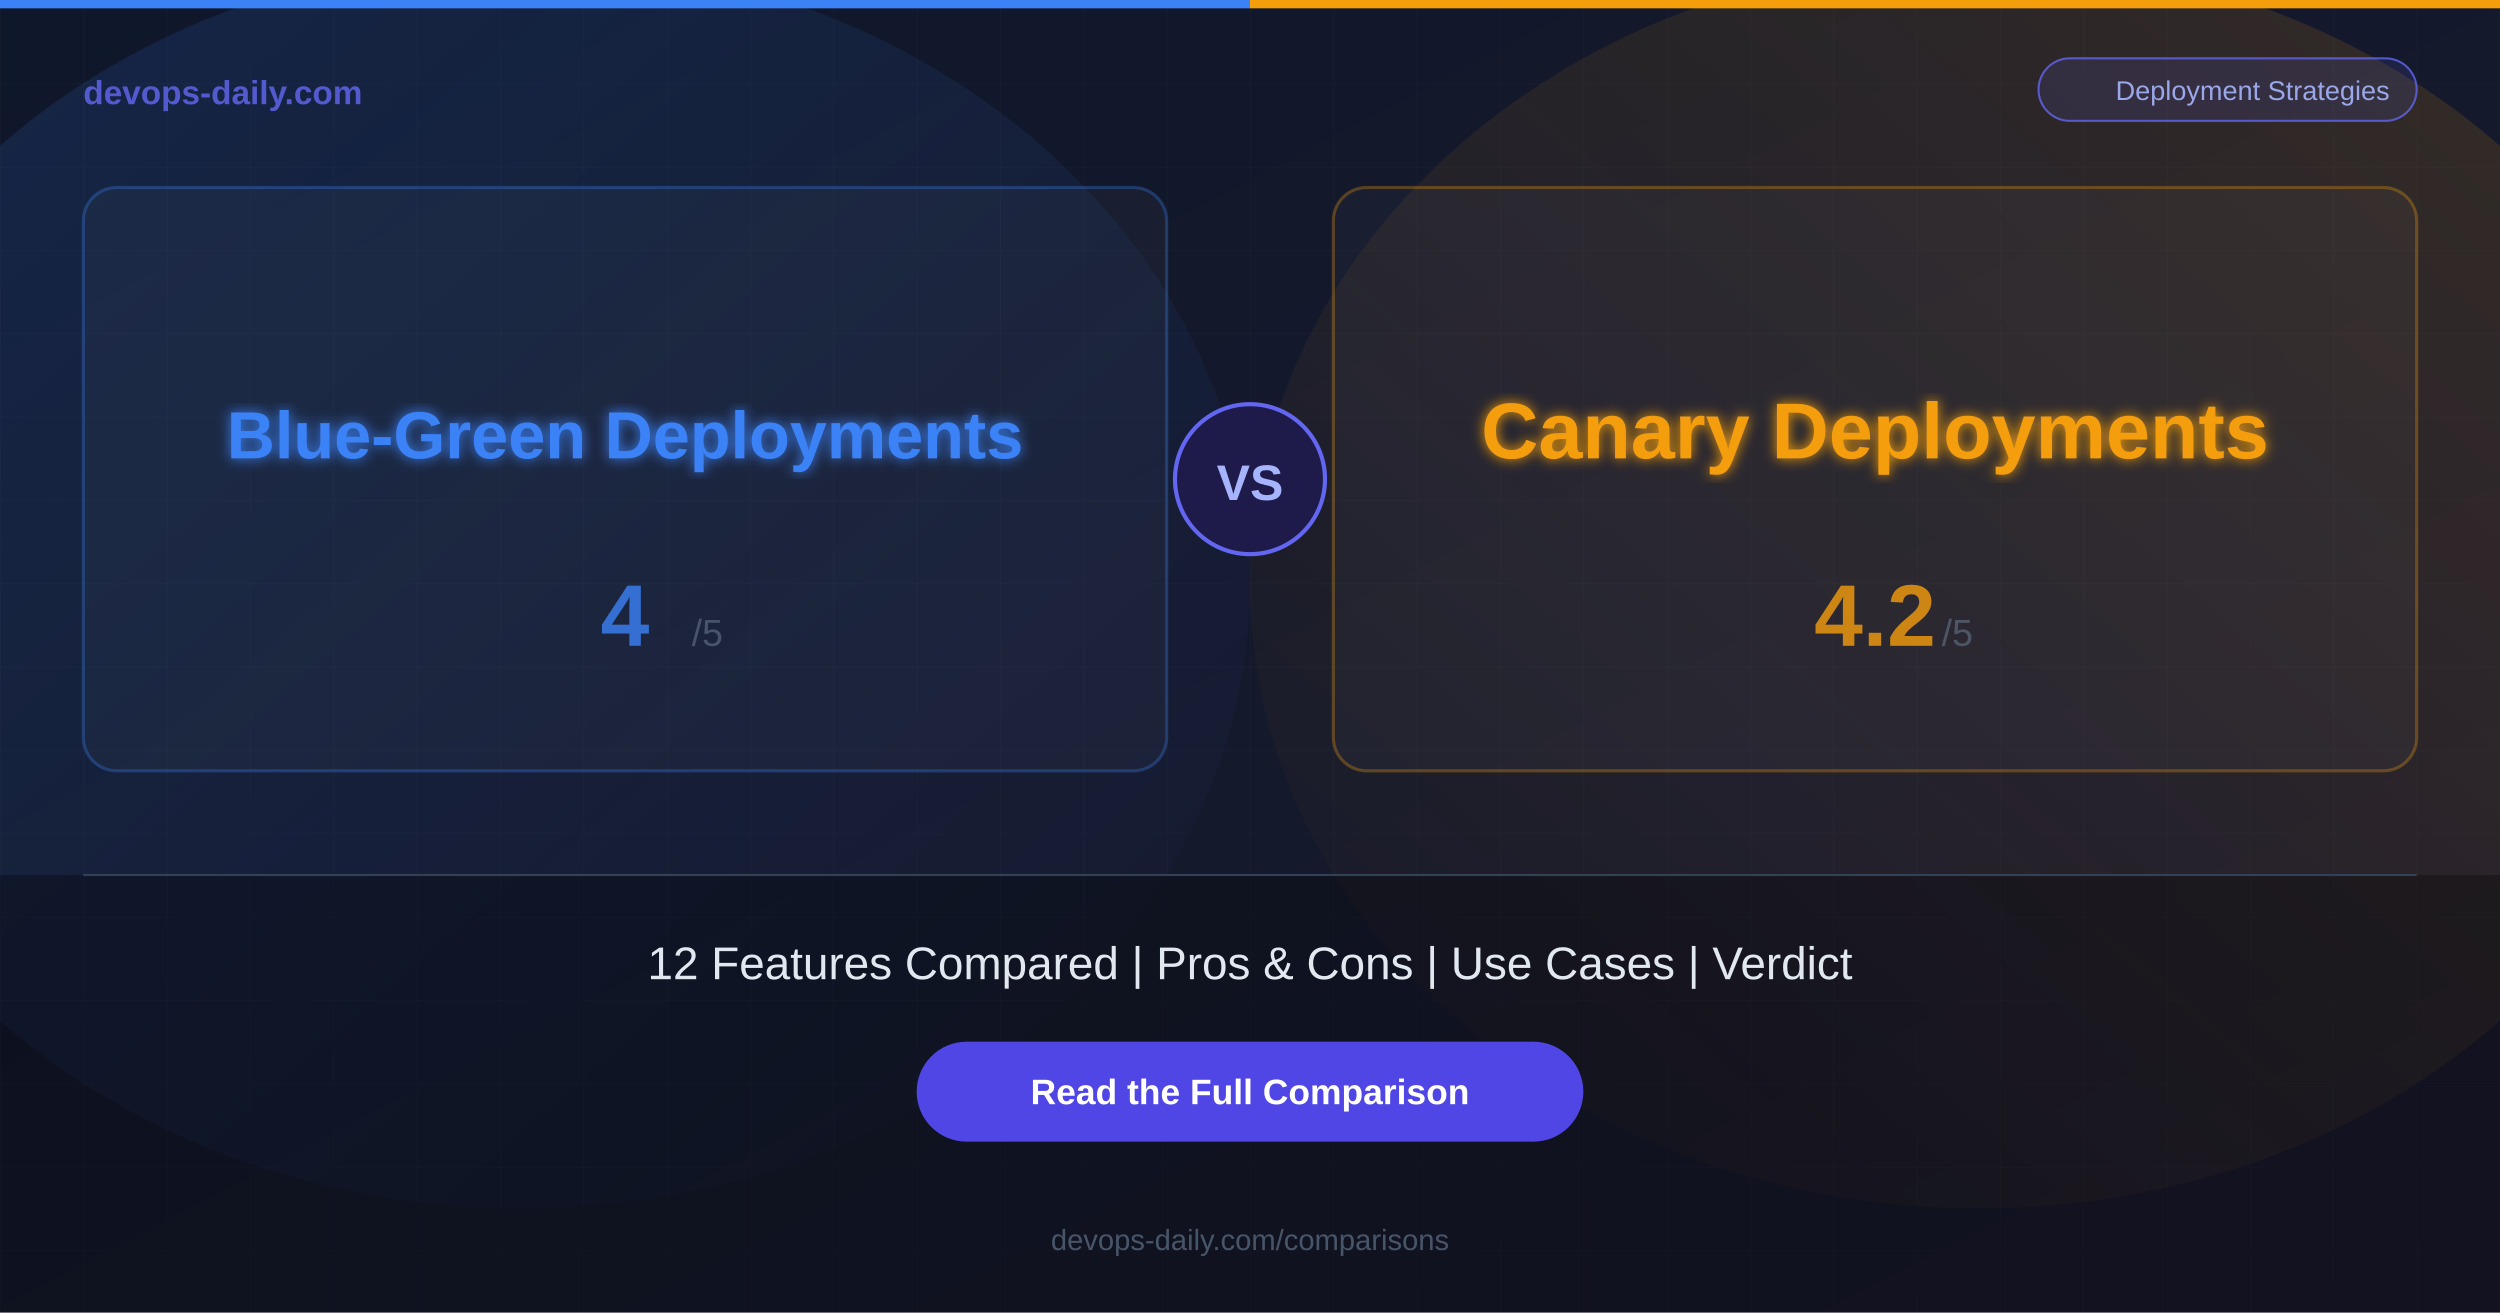
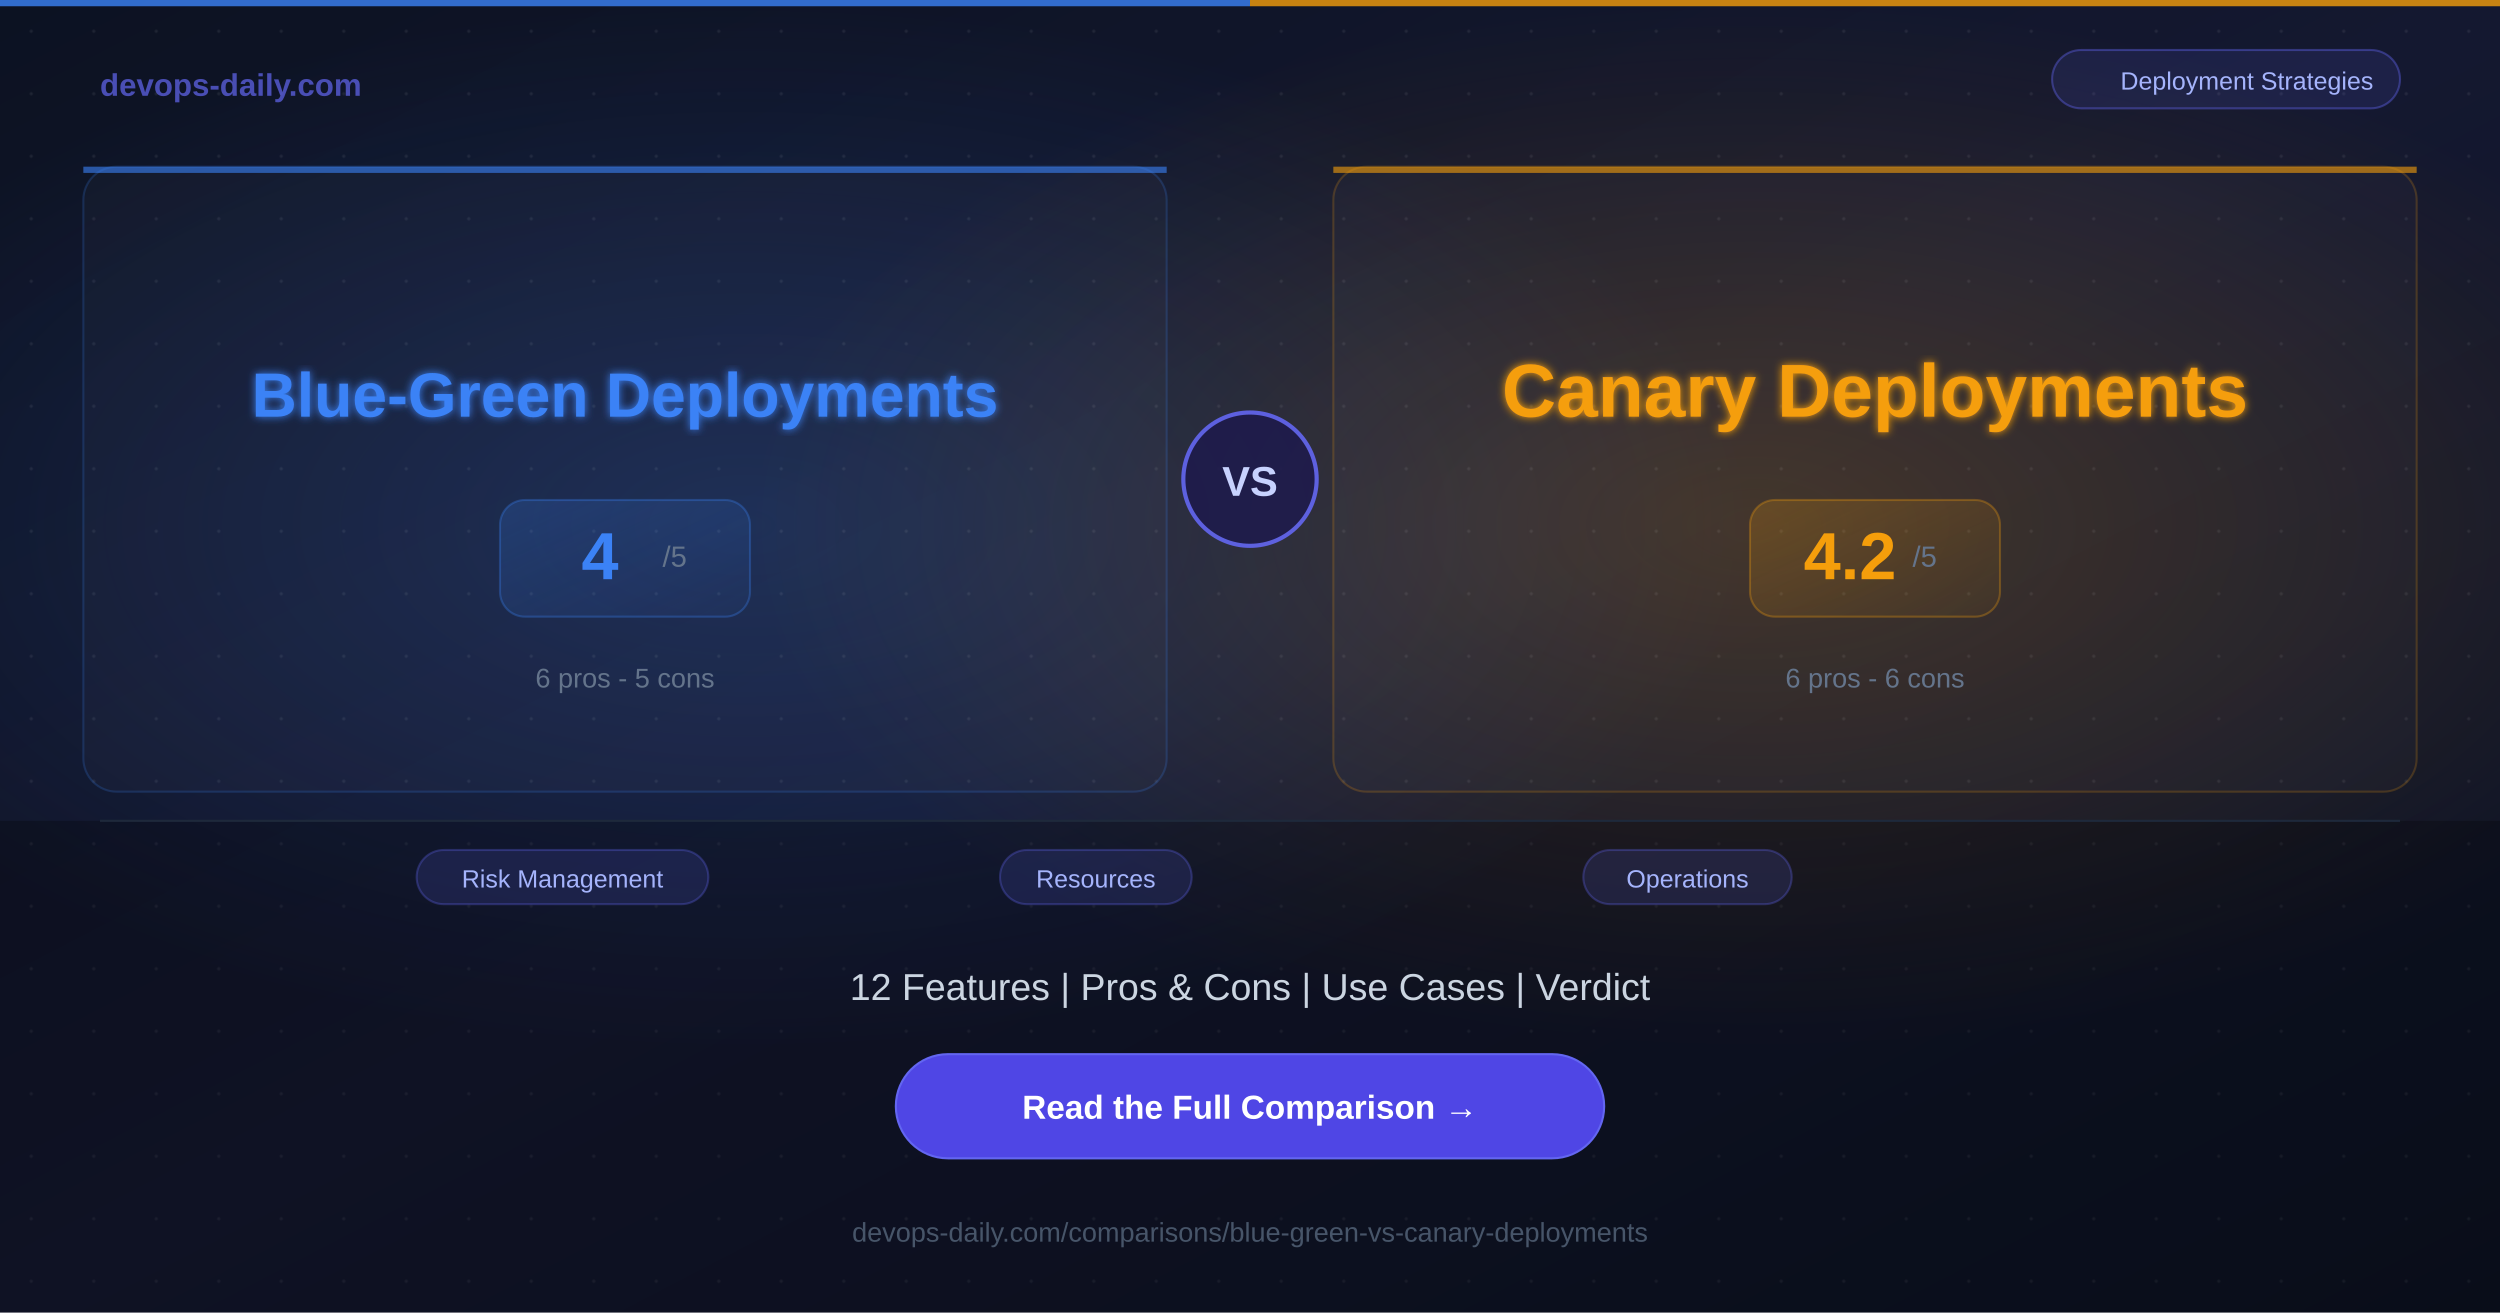
<svg xmlns="http://www.w3.org/2000/svg" width="1200" height="630">
  <defs>
    <linearGradient id="bg" x1="0%" y1="0%" x2="100%" y2="100%">
-       <stop offset="0%" style="stop-color:#0f172a;stop-opacity:1" />
-       <stop offset="100%" style="stop-color:#1a1a2e;stop-opacity:1" />
+       <stop offset="0%" style="stop-color:#0c1222;stop-opacity:1" />
+       <stop offset="50%" style="stop-color:#141830;stop-opacity:1" />
+       <stop offset="100%" style="stop-color:#0c1222;stop-opacity:1" />
    </linearGradient>
-     <linearGradient id="glowA" x1="0%" y1="0%" x2="100%" y2="100%">
-       <stop offset="0%" style="stop-color:#3B82F6;stop-opacity:0.15" />
+     <radialGradient id="glowA" cx="30%" cy="40%" r="40%">
+       <stop offset="0%" style="stop-color:#3B82F6;stop-opacity:0.2" />
      <stop offset="100%" style="stop-color:#3B82F6;stop-opacity:0" />
-     </linearGradient>
-     <linearGradient id="glowB" x1="100%" y1="0%" x2="0%" y2="100%">
-       <stop offset="0%" style="stop-color:#F59E0B;stop-opacity:0.15" />
+     </radialGradient>
+     <radialGradient id="glowB" cx="70%" cy="40%" r="40%">
+       <stop offset="0%" style="stop-color:#F59E0B;stop-opacity:0.2" />
      <stop offset="100%" style="stop-color:#F59E0B;stop-opacity:0" />
-     </linearGradient>
-     <filter id="glow">
-       <feGaussianBlur stdDeviation="3" result="blur" />
+     </radialGradient>
+     <filter id="softglow">
+       <feGaussianBlur stdDeviation="2" result="blur" />
      <feMerge>
        <feMergeNode in="blur" />
        <feMergeNode in="SourceGraphic" />
      </feMerge>
    </filter>
+     <linearGradient id="scoreGradA" x1="0%" y1="0%" x2="100%" y2="100%">
+       <stop offset="0%" style="stop-color:#3B82F6;stop-opacity:0.2" />
+       <stop offset="100%" style="stop-color:#3B82F6;stop-opacity:0.05" />
+     </linearGradient>
+     <linearGradient id="scoreGradB" x1="0%" y1="0%" x2="100%" y2="100%">
+       <stop offset="0%" style="stop-color:#F59E0B;stop-opacity:0.2" />
+       <stop offset="100%" style="stop-color:#F59E0B;stop-opacity:0.05" />
+     </linearGradient>
  </defs>
  <rect width="1200" height="630" fill="url(#bg)" />
-   <ellipse cx="250" cy="280" rx="350" ry="300" fill="url(#glowA)" />
-   <ellipse cx="950" cy="280" rx="350" ry="300" fill="url(#glowB)" />
-   <pattern id="grid" width="40" height="40" patternUnits="userSpaceOnUse">
-     <path d="M 40 0 L 0 0 0 40" fill="none" stroke="#ffffff" stroke-width="0.3" opacity="0.05" />
+   <rect width="1200" height="630" fill="url(#glowA)" />
+   <rect width="1200" height="630" fill="url(#glowB)" />
+   <pattern id="dots" width="30" height="30" patternUnits="userSpaceOnUse">
+     <circle cx="15" cy="15" r="0.8" fill="#ffffff" opacity="0.07" />
  </pattern>
-   <rect width="1200" height="630" fill="url(#grid)" />
-   <rect x="0" y="0" width="600" height="4" fill="#3B82F6" />
-   <rect x="600" y="0" width="600" height="4" fill="#F59E0B" />
-   <text x="40" y="50" font-family="Arial, Helvetica, sans-serif" font-size="16" font-weight="bold" fill="#6366f1" opacity="0.8">devops-daily.com</text>
-   <rect x="978.5" y="28" width="181.5" height="30" rx="15" fill="rgba(99,102,241,0.15)" stroke="#6366f1" stroke-width="1" opacity="0.8" />
-   <text x="1081.25" y="48" font-family="Arial, Helvetica, sans-serif" font-size="13" fill="#a5b4fc" text-anchor="middle" opacity="0.9">Deployment Strategies</text>
-   <rect x="40" y="90" width="520" height="280" rx="16" fill="rgba(255,255,255,0.03)" stroke="rgba(59,130,246,0.3)" stroke-width="1.5" />
-   <text x="300" y="220" font-family="Arial, Helvetica, sans-serif" font-size="32" font-weight="bold" fill="#3B82F6" text-anchor="middle" filter="url(#glow)">Blue-Green Deployments</text>
-   <text x="300" y="310" font-family="Arial, Helvetica, sans-serif" font-size="42" font-weight="bold" fill="#3B82F6" text-anchor="middle" opacity="0.8">4</text>
-   <text x="332" y="310" font-family="Arial, Helvetica, sans-serif" font-size="18" fill="#64748b" opacity="0.6">/5</text>
-   <rect x="640" y="90" width="520" height="280" rx="16" fill="rgba(255,255,255,0.03)" stroke="rgba(245,158,11,0.3)" stroke-width="1.5" />
-   <text x="900" y="220" font-family="Arial, Helvetica, sans-serif" font-size="38" font-weight="bold" fill="#F59E0B" text-anchor="middle" filter="url(#glow)">Canary Deployments</text>
-   <text x="900" y="310" font-family="Arial, Helvetica, sans-serif" font-size="42" font-weight="bold" fill="#F59E0B" text-anchor="middle" opacity="0.8">4.2</text>
-   <text x="932" y="310" font-family="Arial, Helvetica, sans-serif" font-size="18" fill="#64748b" opacity="0.6">/5</text>
-   <circle cx="600" cy="230" r="36" fill="#1e1b4b" stroke="#6366f1" stroke-width="2" />
-   <text x="600" y="240" font-family="Arial, Helvetica, sans-serif" font-size="24" font-weight="bold" fill="#a5b4fc" text-anchor="middle">VS</text>
-   <rect x="0" y="420" width="1200" height="210" fill="rgba(0,0,0,0.3)" />
-   <line x1="40" y1="420" x2="1160" y2="420" stroke="#334155" stroke-width="1" />
-   <text x="600" y="470" font-family="Arial, Helvetica, sans-serif" font-size="22" fill="#e2e8f0" text-anchor="middle">12 Features Compared  |  Pros &amp; Cons  |  Use Cases  |  Verdict</text>
-   <rect x="440" y="500" width="320" height="48" rx="24" fill="#4f46e5" />
-   <text x="600" y="530" font-family="Arial, Helvetica, sans-serif" font-size="17" font-weight="bold" fill="#ffffff" text-anchor="middle">Read the Full Comparison</text>
-   <text x="600" y="600" font-family="Arial, Helvetica, sans-serif" font-size="14" fill="#475569" text-anchor="middle">devops-daily.com/comparisons</text>
+   <rect width="1200" height="630" fill="url(#dots)" />
+   <rect x="0" y="0" width="600" height="3" fill="#3B82F6" opacity="0.8" />
+   <rect x="600" y="0" width="600" height="3" fill="#F59E0B" opacity="0.8" />
+   <text x="48" y="46" font-family="Arial, Helvetica, sans-serif" font-size="15" font-weight="bold" fill="#6366f1" opacity="0.7">devops-daily.com</text>
+   <rect x="985" y="24" width="167" height="28" rx="14" fill="rgba(99,102,241,0.12)" stroke="rgba(99,102,241,0.4)" stroke-width="1" />
+   <text x="1078.5" y="43" font-family="Arial, Helvetica, sans-serif" font-size="12" fill="#a5b4fc" text-anchor="middle">Deployment Strategies</text>
+   <rect x="40" y="80" width="520" height="300" rx="16" fill="rgba(255,255,255,0.02)" stroke="rgba(59,130,246,0.2)" stroke-width="1" />
+   <rect x="40" y="80" width="520" height="3" rx="0" fill="#3B82F6" opacity="0.6" />
+   <text x="300" y="200" font-family="Arial, Helvetica, sans-serif" font-size="30" font-weight="bold" fill="#3B82F6" text-anchor="middle" filter="url(#softglow)">Blue-Green Deployments</text>
+   <rect x="240" y="240" width="120" height="56" rx="12" fill="url(#scoreGradA)" stroke="rgba(59,130,246,0.3)" stroke-width="1" />
+   <text x="288" y="278" font-family="Arial, Helvetica, sans-serif" font-size="32" font-weight="bold" fill="#3B82F6" text-anchor="middle">4</text>
+   <text x="318" y="272" font-family="Arial, Helvetica, sans-serif" font-size="14" fill="#64748b">/5</text>
+   <text x="300" y="330" font-family="Arial, Helvetica, sans-serif" font-size="13" fill="#64748b" text-anchor="middle">6 pros  -  5 cons</text>
+   <circle cx="600" cy="230" r="32" fill="#1e1b4b" stroke="#6366f1" stroke-width="2" opacity="0.9" />
+   <text x="600" y="238" font-family="Arial, Helvetica, sans-serif" font-size="20" font-weight="bold" fill="#c7d2fe" text-anchor="middle">VS</text>
+   <rect x="640" y="80" width="520" height="300" rx="16" fill="rgba(255,255,255,0.02)" stroke="rgba(245,158,11,0.2)" stroke-width="1" />
+   <rect x="640" y="80" width="520" height="3" rx="0" fill="#F59E0B" opacity="0.6" />
+   <text x="900" y="200" font-family="Arial, Helvetica, sans-serif" font-size="36" font-weight="bold" fill="#F59E0B" text-anchor="middle" filter="url(#softglow)">Canary Deployments</text>
+   <rect x="840" y="240" width="120" height="56" rx="12" fill="url(#scoreGradB)" stroke="rgba(245,158,11,0.3)" stroke-width="1" />
+   <text x="888" y="278" font-family="Arial, Helvetica, sans-serif" font-size="32" font-weight="bold" fill="#F59E0B" text-anchor="middle">4.2</text>
+   <text x="918" y="272" font-family="Arial, Helvetica, sans-serif" font-size="14" fill="#64748b">/5</text>
+   <text x="900" y="330" font-family="Arial, Helvetica, sans-serif" font-size="13" fill="#64748b" text-anchor="middle">6 pros  -  6 cons</text>
+   <rect x="0" y="394" width="1200" height="236" fill="rgba(0,0,0,0.25)" />
+   <line x1="48" y1="394" x2="1152" y2="394" stroke="#1e293b" stroke-width="1" />
+   <rect x="200" y="408" width="140" height="26" rx="13" fill="rgba(99,102,241,0.15)" stroke="rgba(99,102,241,0.3)" stroke-width="1" />
+   <text x="270" y="426" font-family="Arial, Helvetica, sans-serif" font-size="12" fill="#a5b4fc" text-anchor="middle">Risk Management</text>
+   <rect x="480" y="408" width="92" height="26" rx="13" fill="rgba(99,102,241,0.15)" stroke="rgba(99,102,241,0.3)" stroke-width="1" />
+   <text x="526" y="426" font-family="Arial, Helvetica, sans-serif" font-size="12" fill="#a5b4fc" text-anchor="middle">Resources</text>
+   <rect x="760" y="408" width="100" height="26" rx="13" fill="rgba(99,102,241,0.15)" stroke="rgba(99,102,241,0.3)" stroke-width="1" />
+   <text x="810" y="426" font-family="Arial, Helvetica, sans-serif" font-size="12" fill="#a5b4fc" text-anchor="middle">Operations</text>
+   <text x="600" y="480" font-family="Arial, Helvetica, sans-serif" font-size="18" fill="#cbd5e1" text-anchor="middle">12 Features  |  Pros &amp; Cons  |  Use Cases  |  Verdict</text>
+   <rect x="430" y="506" width="340" height="50" rx="25" fill="#4f46e5" />
+   <rect x="430" y="506" width="340" height="50" rx="25" fill="none" stroke="#6366f1" stroke-width="1" />
+   <text x="600" y="537" font-family="Arial, Helvetica, sans-serif" font-size="16" font-weight="bold" fill="#ffffff" text-anchor="middle">Read the Full Comparison  →</text>
+   <text x="600" y="596" font-family="Arial, Helvetica, sans-serif" font-size="13" fill="#475569" text-anchor="middle">devops-daily.com/comparisons/blue-green-vs-canary-deployments</text>
</svg>
